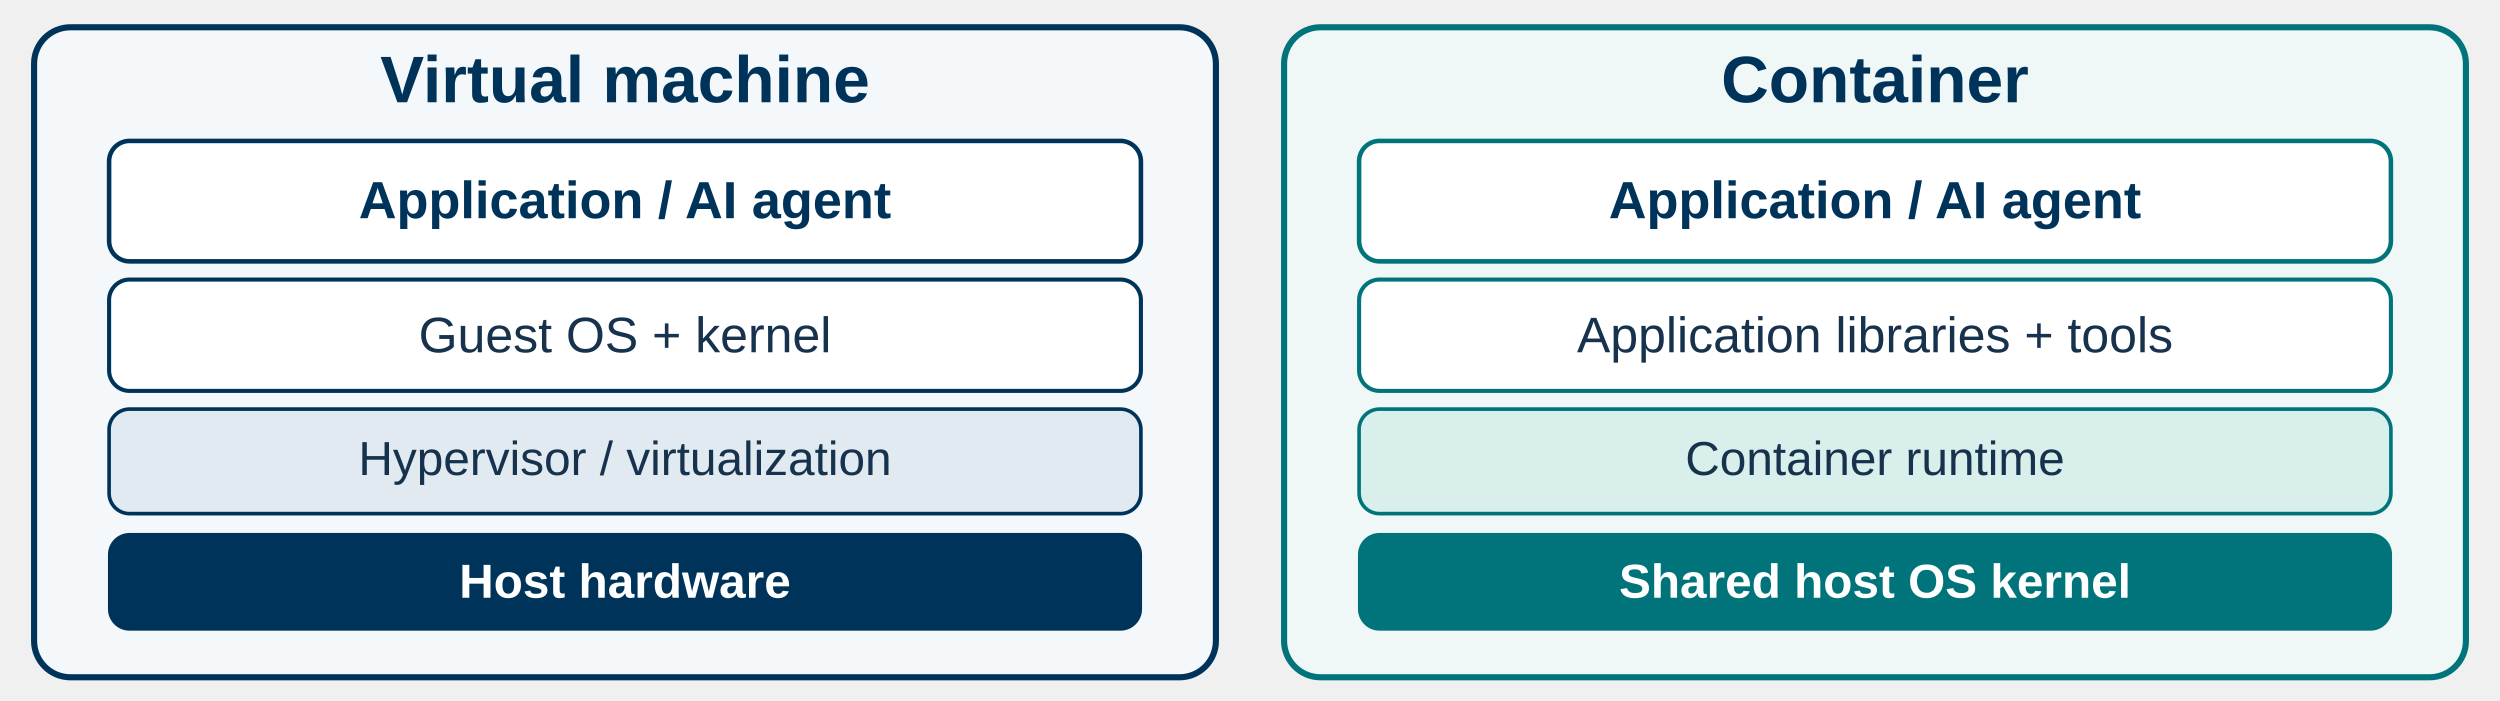
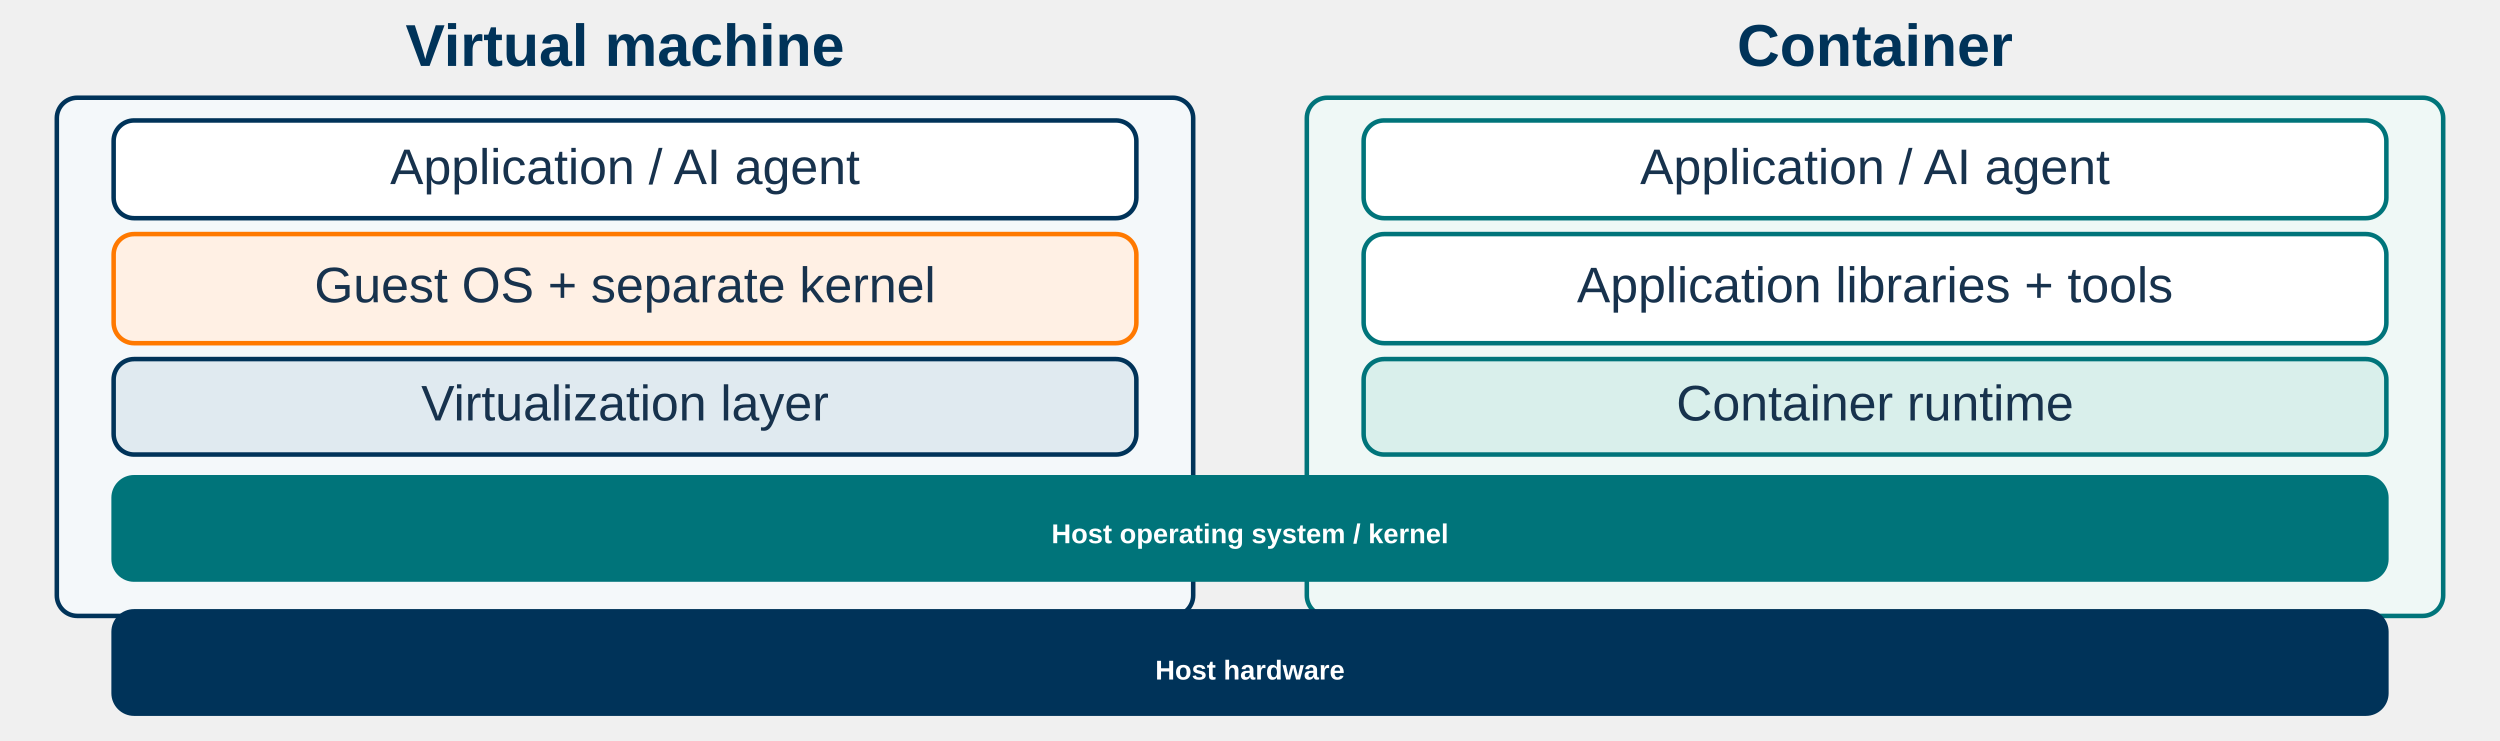
- <svg xmlns="http://www.w3.org/2000/svg" viewBox="0 0 1100 308" width="1100" height="308">
+ <svg xmlns="http://www.w3.org/2000/svg" width="1100" height="326" viewBox="0 0 1100 326">
+   <style>text{font-family:Arial,'Liberation Sans',sans-serif;fill:#17324D}.h{font-size:26px;font-weight:700;fill:#003359}.t{font-size:22px}.s{font-size:19px;fill:#607487}.w{fill:#fff;font-weight:700}.a{stroke:#00747A;stroke-width:3;fill:none;marker-end:url(#arr)}</style>
  <defs>
-     <marker id="arrG" viewBox="0 0 10 10" refX="9" refY="5" markerWidth="7" markerHeight="7" orient="auto">
+     <marker id="arr" viewBox="0 0 10 10" refX="9" refY="5" markerWidth="7" markerHeight="7" orient="auto">
      <path d="M0 0 L10 5 L0 10Z" fill="#00747A" />
    </marker>
-     <marker id="arrO" viewBox="0 0 10 10" refX="9" refY="5" markerWidth="7" markerHeight="7" orient="auto">
-       <path d="M0 0 L10 5 L0 10Z" fill="#FF7900" />
-     </marker>
  </defs>
-   <style>text{font-family:Arial,'Liberation Sans',sans-serif}</style>
-   <rect x="15" y="12" width="520" height="286" rx="16" fill="#F4F8FA" stroke="#003359" stroke-width="2.7" />
-   <rect x="565" y="12" width="520" height="286" rx="16" fill="#EFF8F6" stroke="#00747A" stroke-width="2.7" />
-   <text x="275" y="45" font-size="29" font-weight="700" text-anchor="middle" fill="#003359">Virtual machine</text>
-   <text x="825" y="45" font-size="29" font-weight="700" text-anchor="middle" fill="#003359">Container</text>
-   <rect x="48" y="62" width="454" height="53" rx="9" fill="#FFFFFF" stroke="#003359" stroke-width="2" />
-   <text x="275.0" y="96" font-size="23" font-weight="700" text-anchor="middle" fill="#003359">Application / AI agent</text>
-   <rect x="48" y="123" width="454" height="49" rx="9" fill="#FFFFFF" stroke="#003359" stroke-width="1.8" />
-   <text x="275.0" y="155" font-size="22" font-weight="400" text-anchor="middle" fill="#17324D">Guest OS + kernel</text>
-   <rect x="48" y="180" width="454" height="46" rx="9" fill="#E0EAF0" stroke="#003359" stroke-width="1.6" />
-   <text x="275.0" y="209" font-size="21" font-weight="400" text-anchor="middle" fill="#17324D">Hypervisor / virtualization</text>
-   <rect x="48" y="235" width="454" height="42" rx="9" fill="#003359" stroke="#003359" stroke-width="1" />
-   <text x="275.0" y="263" font-size="21" font-weight="700" text-anchor="middle" fill="#FFFFFF">Host hardware</text>
-   <rect x="598" y="62" width="454" height="53" rx="9" fill="#FFFFFF" stroke="#00747A" stroke-width="2" />
-   <text x="825.0" y="96" font-size="23" font-weight="700" text-anchor="middle" fill="#003359">Application / AI agent</text>
-   <rect x="598" y="123" width="454" height="49" rx="9" fill="#FFFFFF" stroke="#00747A" stroke-width="1.8" />
-   <text x="825.0" y="155" font-size="22" font-weight="400" text-anchor="middle" fill="#17324D">Application libraries + tools</text>
-   <rect x="598" y="180" width="454" height="46" rx="9" fill="#D9EFEB" stroke="#00747A" stroke-width="1.6" />
-   <text x="825.0" y="209" font-size="21" font-weight="400" text-anchor="middle" fill="#17324D">Container runtime</text>
-   <rect x="598" y="235" width="454" height="42" rx="9" fill="#00747A" stroke="#00747A" stroke-width="1" />
-   <text x="825.0" y="263" font-size="21" font-weight="700" text-anchor="middle" fill="#FFFFFF">Shared host OS kernel</text>
+   <text x="275" y="29" text-anchor="middle" class="h">Virtual machine</text>
+   <text x="825" y="29" text-anchor="middle" class="h">Container</text>
+   <rect x="25" y="43" width="500" height="228" rx="9" fill="#F4F8FA" stroke="#003359" stroke-width="2" />
+   <rect x="575" y="43" width="500" height="228" rx="9" fill="#EFF8F6" stroke="#00747A" stroke-width="2" />
+   <rect x="50" y="53" width="450" height="43" rx="9" fill="white" stroke="#003359" stroke-width="2" />
+   <text x="275" y="81" text-anchor="middle" class="t">Application / AI agent</text>
+   <rect x="50" y="103" width="450" height="48" rx="9" fill="#FFF0E4" stroke="#FF7900" stroke-width="2" />
+   <text x="275" y="133" text-anchor="middle" class="t">Guest OS + separate kernel</text>
+   <rect x="50" y="158" width="450" height="42" rx="9" fill="#E0EAF0" stroke="#003359" stroke-width="2" />
+   <text x="275" y="185" text-anchor="middle" class="t">Virtualization layer</text>
+   <rect x="600" y="53" width="450" height="43" rx="9" fill="white" stroke="#00747A" stroke-width="2" />
+   <text x="825" y="81" text-anchor="middle" class="t">Application / AI agent</text>
+   <rect x="600" y="103" width="450" height="48" rx="9" fill="white" stroke="#00747A" stroke-width="2" />
+   <text x="825" y="133" text-anchor="middle" class="t">Application libraries + tools</text>
+   <rect x="600" y="158" width="450" height="42" rx="9" fill="#D9EFEB" stroke="#00747A" stroke-width="2" />
+   <text x="825" y="185" text-anchor="middle" class="t">Container runtime</text>
+   <rect x="50" y="210" width="1000" height="45" rx="9" fill="#00747A" stroke="#00747A" stroke-width="2" />
+   <text x="550" y="239" text-anchor="middle" class="w">Host operating system / kernel</text>
+   <rect x="50" y="269" width="1000" height="45" rx="9" fill="#003359" stroke="#003359" stroke-width="2" />
+   <text x="550" y="299" text-anchor="middle" class="w">Host hardware</text>
</svg>
